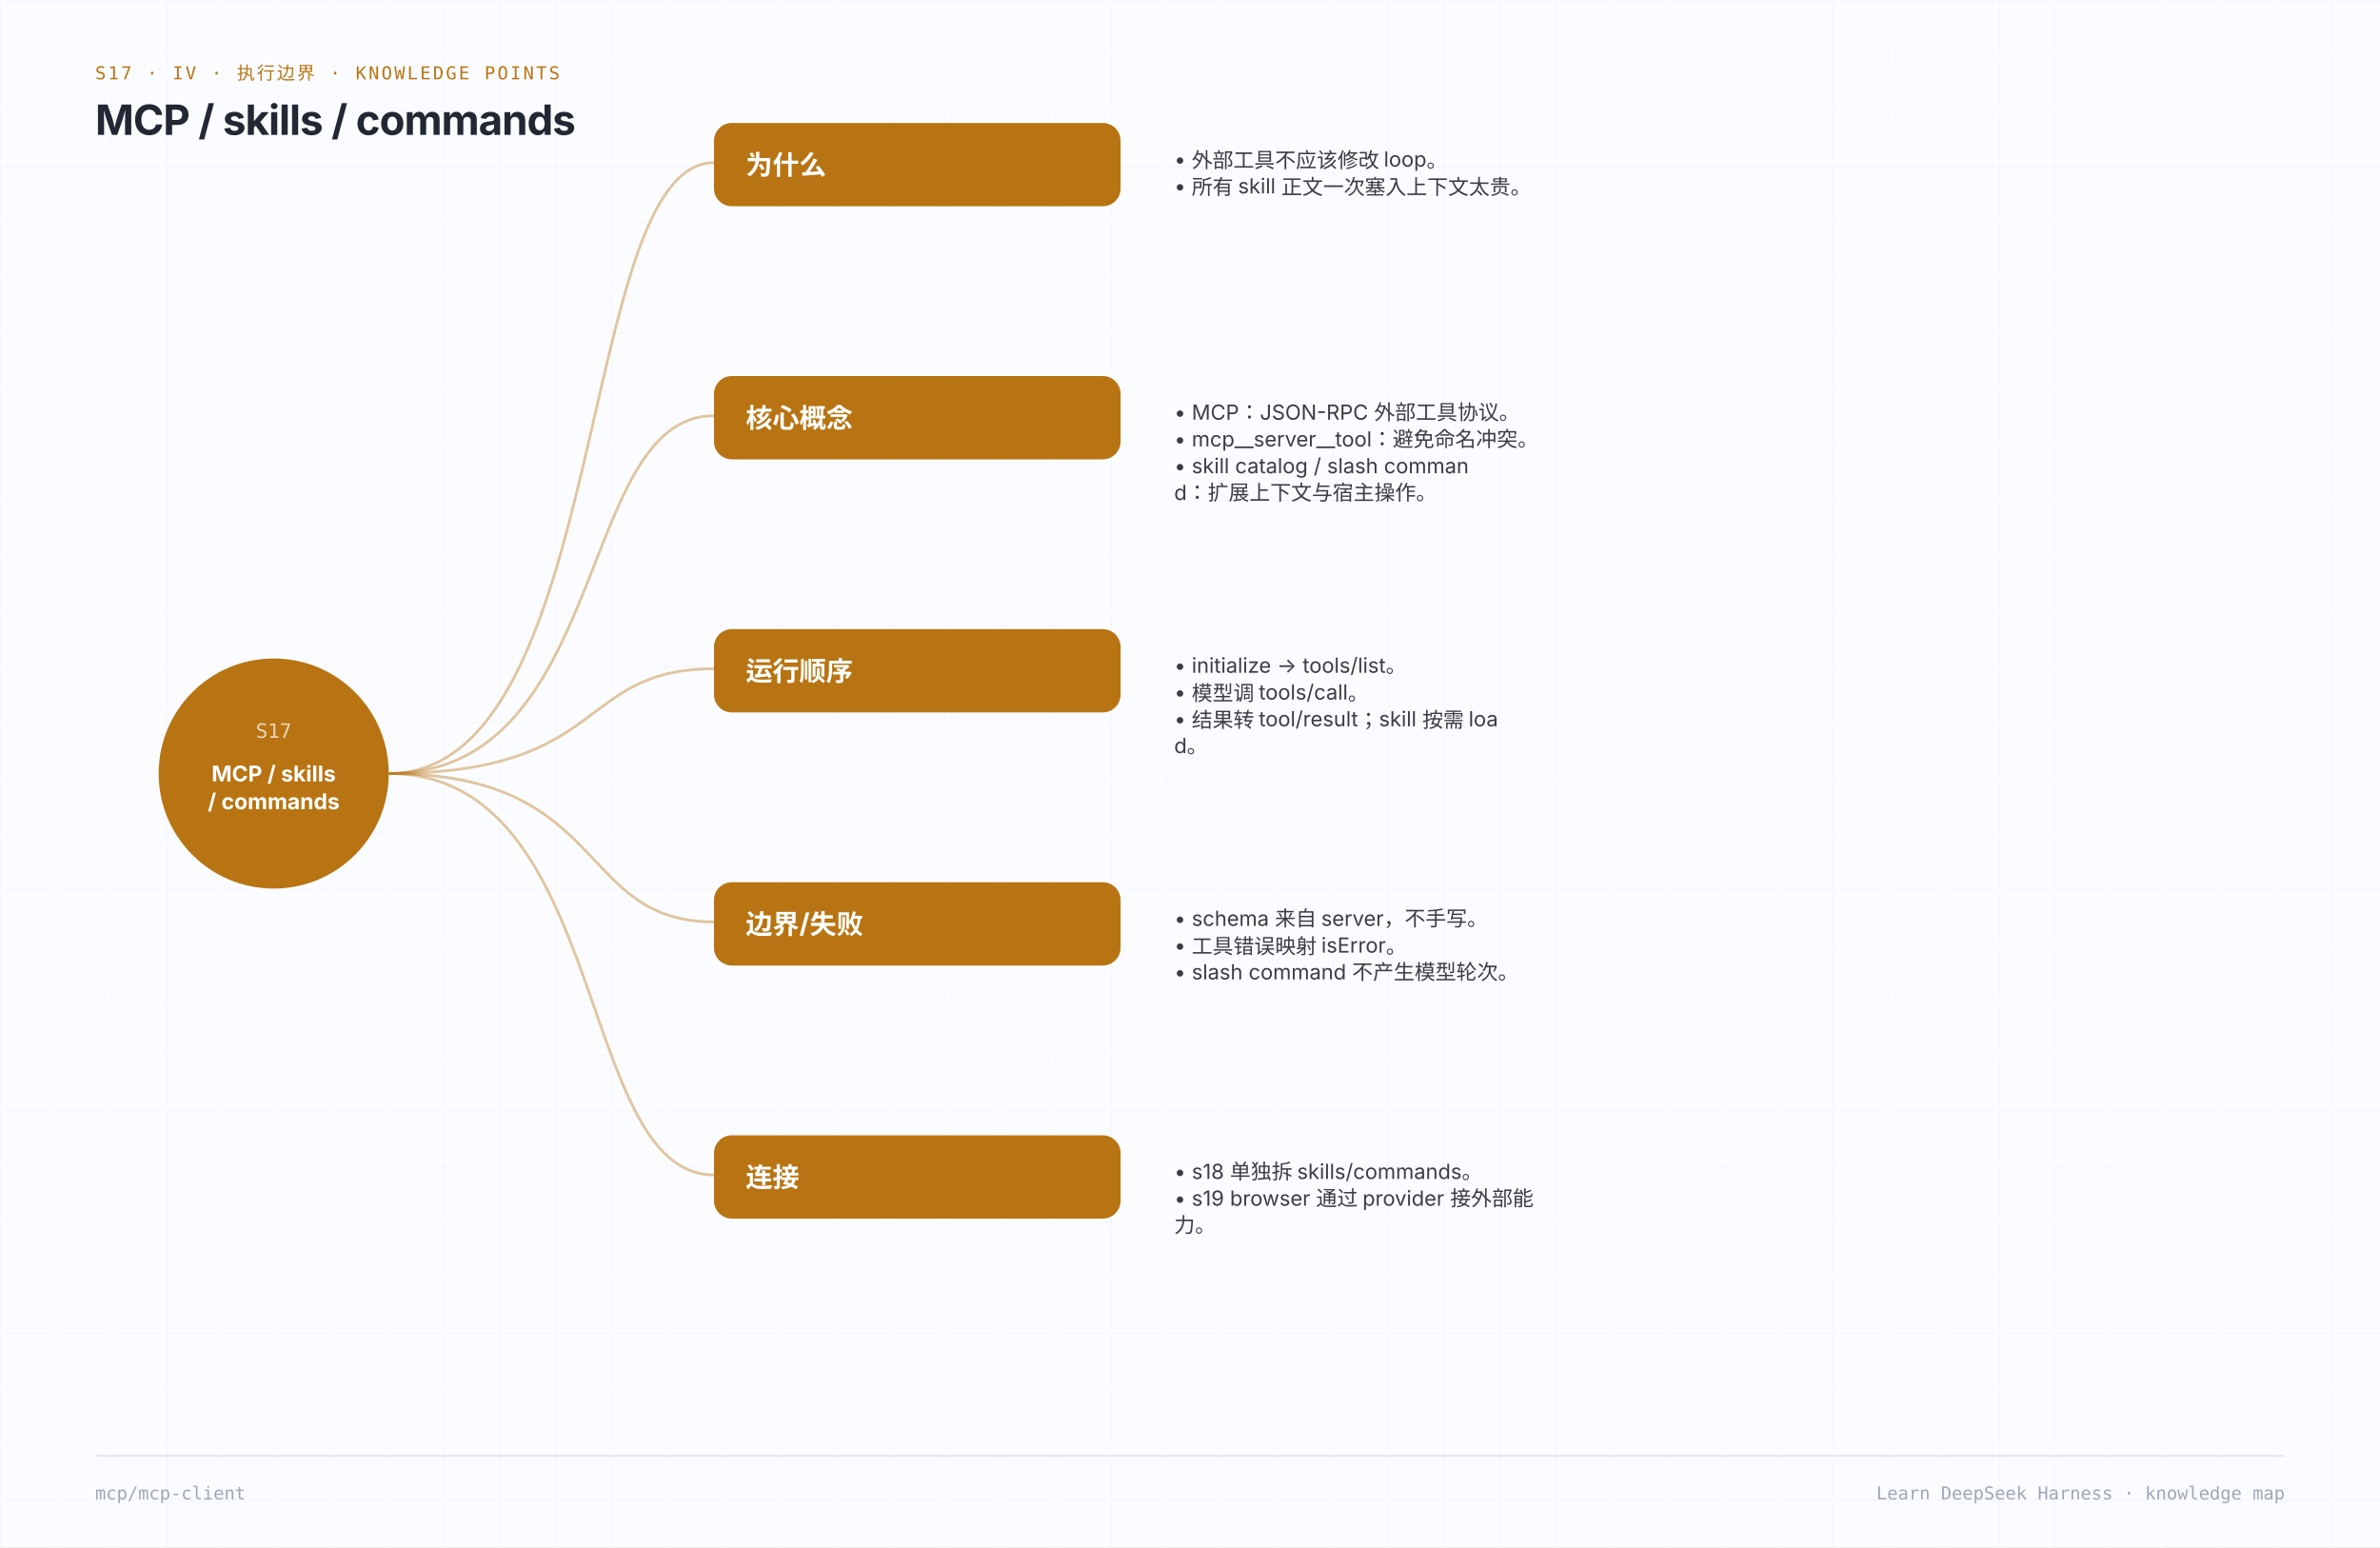
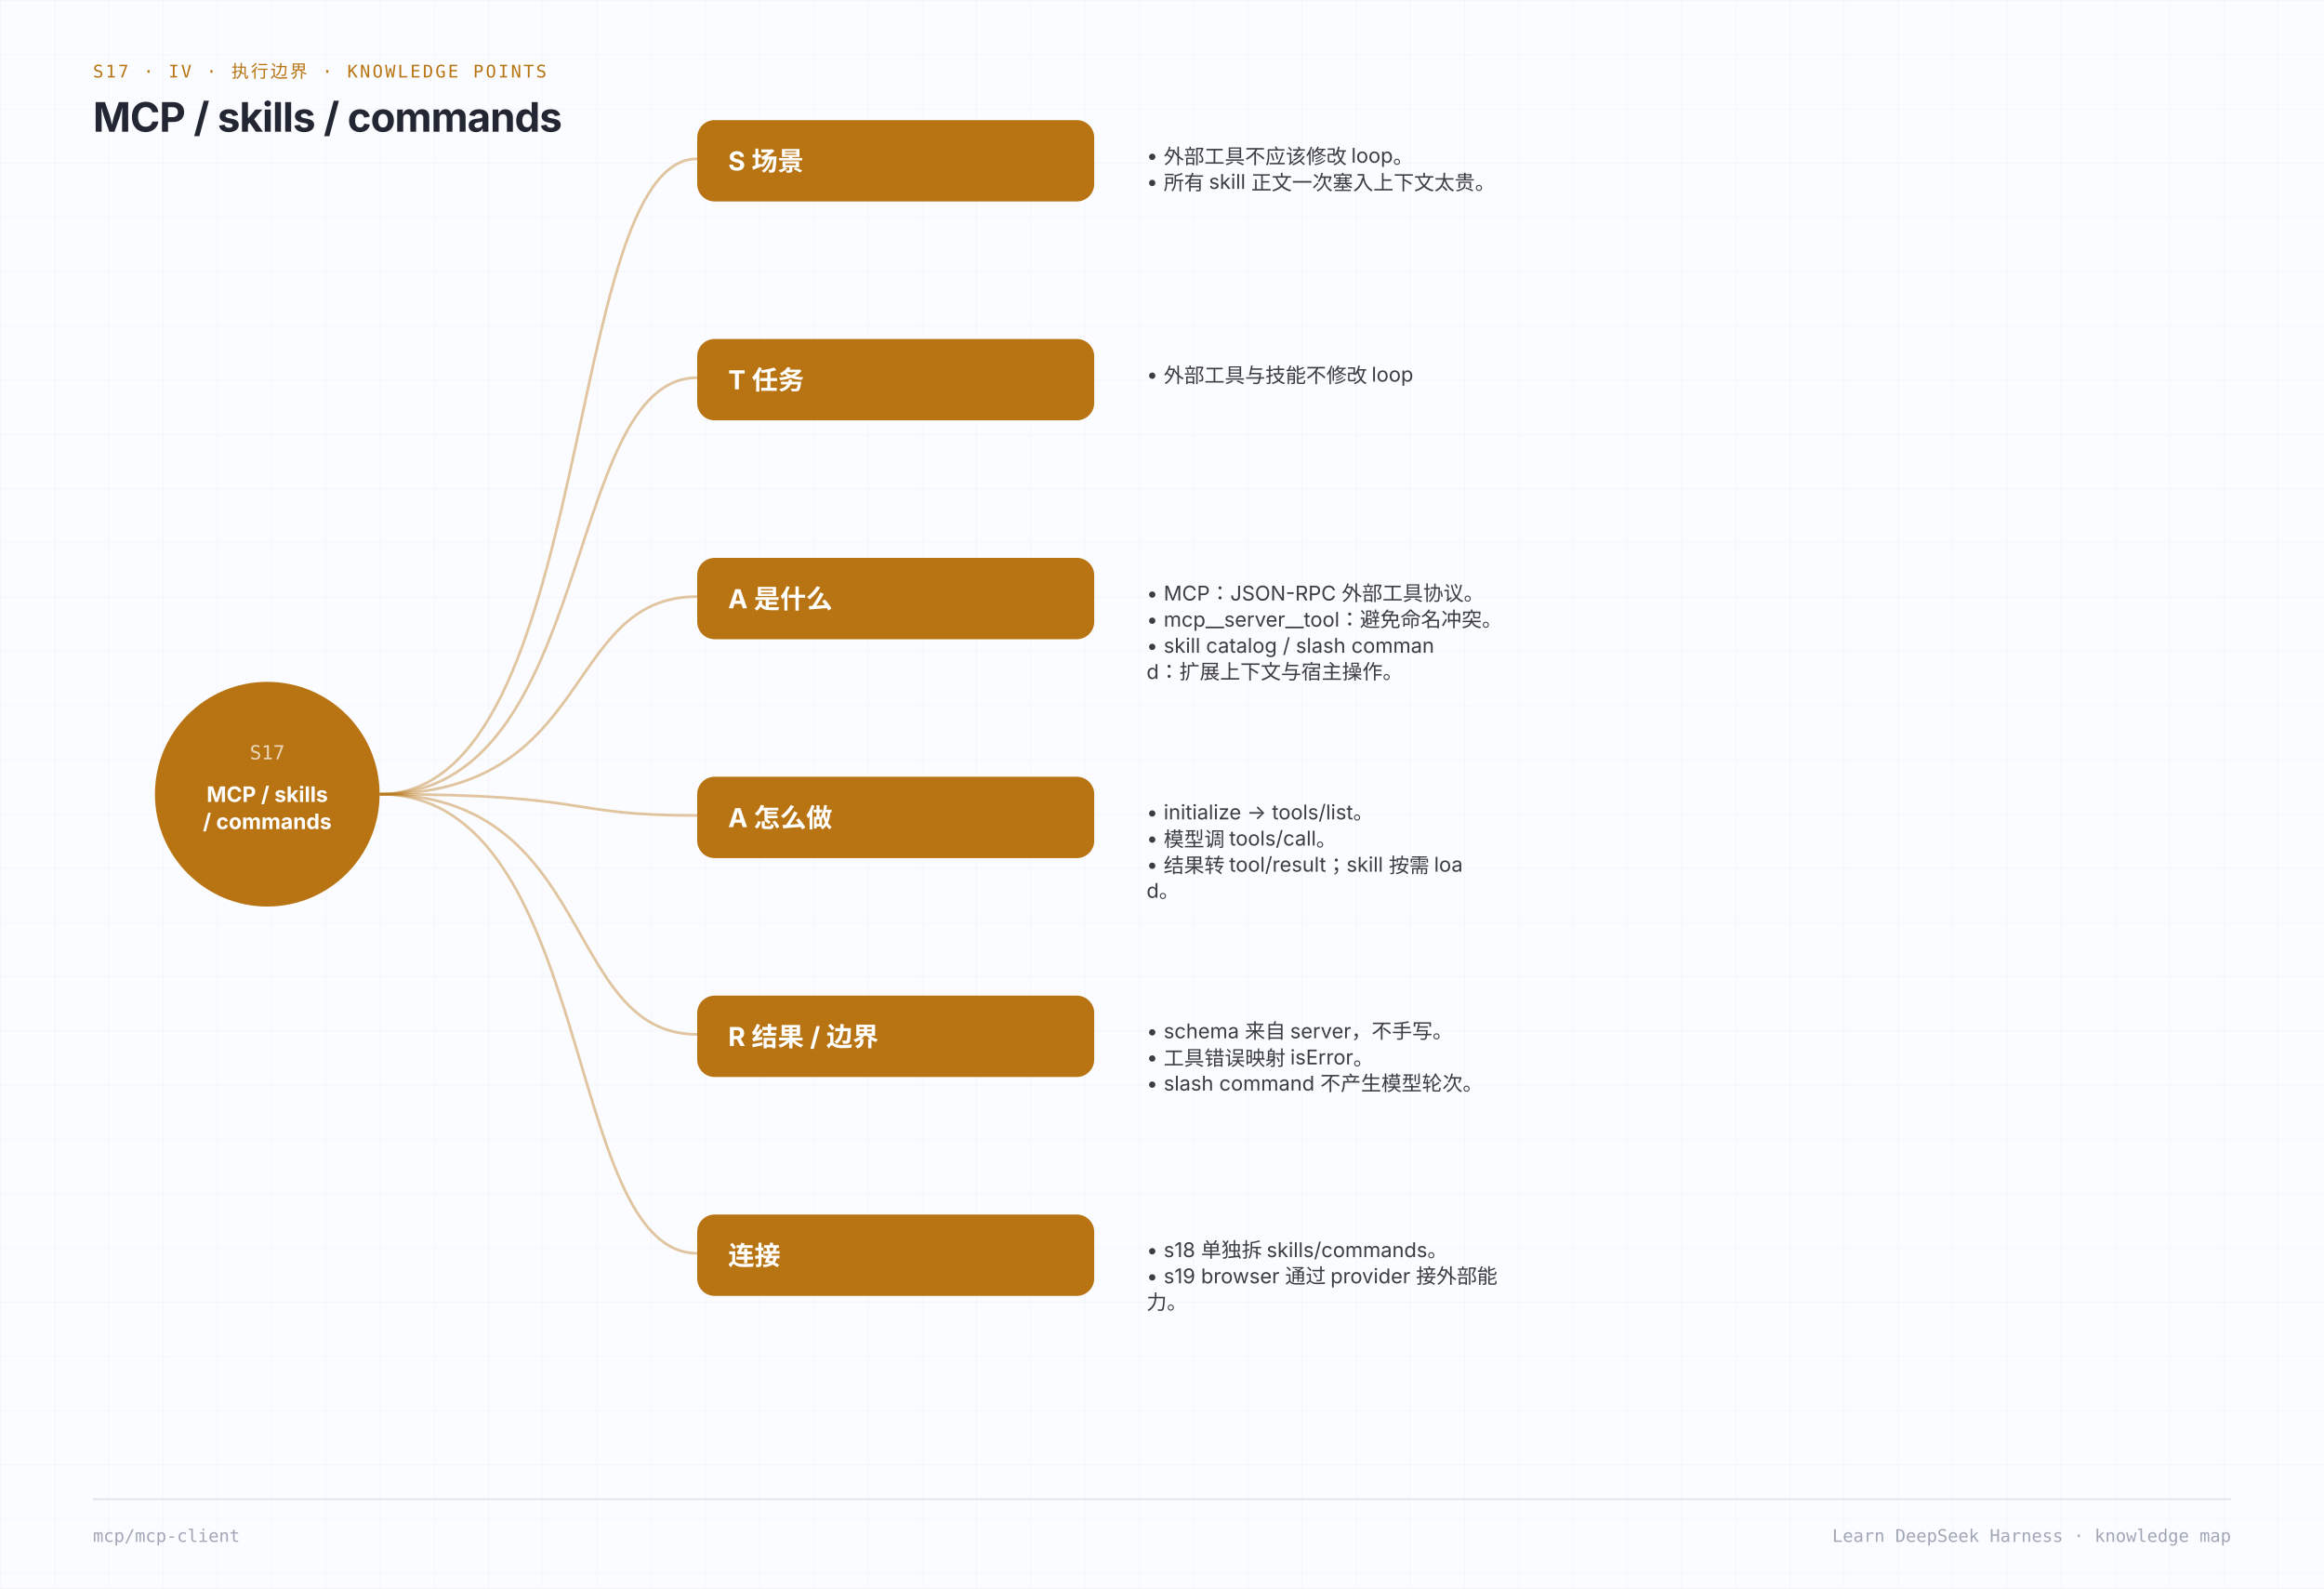
- <svg xmlns="http://www.w3.org/2000/svg" width="1200" height="780" viewBox="0 0 1200 780" role="img" aria-labelledby="title">
+ <svg xmlns="http://www.w3.org/2000/svg" width="1200" height="820" viewBox="0 0 1200 820" role="img" aria-labelledby="title">
  <defs>
    <pattern id="g" width="28" height="28" patternUnits="userSpaceOnUse">
      <path d="M28 0H0V28" fill="none" stroke="#303a63" stroke-opacity=".035" />
    </pattern>
  </defs>
-   <rect width="1200" height="780" fill="#fbfcff" />
-   <rect width="1200" height="780" fill="url(#g)" />
+   <rect width="1200" height="820" fill="#fbfcff" />
+   <rect width="1200" height="820" fill="url(#g)" />
  <text x="48" y="40" font-size="9" letter-spacing=".12em" fill="#b87412" font-family="SFMono-Regular,Consolas,monospace">S17 · IV · 执行边界 · KNOWLEDGE POINTS</text>
  <text x="48" y="68" font-size="21" font-weight="750" fill="#222733" letter-spacing="-.02em" font-family="-apple-system,BlinkMacSystemFont,'Segoe UI','Noto Sans SC',sans-serif">MCP / skills / commands</text>
-   <circle cx="138" cy="390" r="58" fill="#b87412" />
-   <text x="138" y="372" text-anchor="middle" font-size="10" fill="rgba(255,255,255,.7)" font-family="SFMono-Regular,Consolas,monospace">S17</text>
-   <text x="138" y="394" font-size="11" font-weight="700" fill="#fff" text-anchor="middle" font-family="-apple-system,BlinkMacSystemFont,'Segoe UI','Noto Sans SC',sans-serif">MCP / skills</text>
-   <text x="138" y="408" font-size="11" font-weight="700" fill="#fff" text-anchor="middle" font-family="-apple-system,BlinkMacSystemFont,'Segoe UI','Noto Sans SC',sans-serif"> / commands</text>
-   <path d="M196 390 C308 390 290 82 360 82" fill="none" stroke="#b87412" stroke-opacity=".4" stroke-width="1.4" />
+   <circle cx="138" cy="410" r="58" fill="#b87412" />
+   <text x="138" y="392" text-anchor="middle" font-size="10" fill="rgba(255,255,255,.7)" font-family="SFMono-Regular,Consolas,monospace">S17</text>
+   <text x="138" y="414" font-size="11" font-weight="700" fill="#fff" text-anchor="middle" font-family="-apple-system,BlinkMacSystemFont,'Segoe UI','Noto Sans SC',sans-serif">MCP / skills</text>
+   <text x="138" y="428" font-size="11" font-weight="700" fill="#fff" text-anchor="middle" font-family="-apple-system,BlinkMacSystemFont,'Segoe UI','Noto Sans SC',sans-serif"> / commands</text>
+   <path d="M196 410 C308 410 290 82 360 82" fill="none" stroke="#b87412" stroke-opacity=".4" stroke-width="1.4" />
  <rect x="360" y="62" width="205" height="42" rx="9" fill="#b87412" />
-   <text x="376" y="88" font-size="13.5" font-weight="700" fill="#fff" font-family="-apple-system,BlinkMacSystemFont,'Segoe UI','Noto Sans SC',sans-serif">为什么</text>
+   <text x="376" y="88" font-size="13.5" font-weight="700" fill="#fff" font-family="-apple-system,BlinkMacSystemFont,'Segoe UI','Noto Sans SC',sans-serif">S 场景</text>
  <text x="592" y="84" font-size="10.5" font-weight="400" fill="#3c3c43" text-anchor="start" font-family="-apple-system,BlinkMacSystemFont,'Segoe UI','Noto Sans SC',sans-serif">• 外部工具不应该修改 loop。</text>
  <text x="592" y="97.5" font-size="10.5" font-weight="400" fill="#3c3c43" text-anchor="start" font-family="-apple-system,BlinkMacSystemFont,'Segoe UI','Noto Sans SC',sans-serif">• 所有 skill 正文一次塞入上下文太贵。</text>
-   <path d="M196 390 C308 390 290 209.6 360 209.6" fill="none" stroke="#b87412" stroke-opacity=".4" stroke-width="1.4" />
-   <rect x="360" y="189.6" width="205" height="42" rx="9" fill="#b87412" />
-   <text x="376" y="215.6" font-size="13.5" font-weight="700" fill="#fff" font-family="-apple-system,BlinkMacSystemFont,'Segoe UI','Noto Sans SC',sans-serif">核心概念</text>
-   <text x="592" y="211.6" font-size="10.5" font-weight="400" fill="#3c3c43" text-anchor="start" font-family="-apple-system,BlinkMacSystemFont,'Segoe UI','Noto Sans SC',sans-serif">• MCP：JSON-RPC 外部工具协议。</text>
-   <text x="592" y="225.1" font-size="10.5" font-weight="400" fill="#3c3c43" text-anchor="start" font-family="-apple-system,BlinkMacSystemFont,'Segoe UI','Noto Sans SC',sans-serif">• mcp__server__tool：避免命名冲突。</text>
-   <text x="592" y="238.6" font-size="10.5" font-weight="400" fill="#3c3c43" text-anchor="start" font-family="-apple-system,BlinkMacSystemFont,'Segoe UI','Noto Sans SC',sans-serif">• skill catalog / slash comman</text>
-   <text x="592" y="252.1" font-size="10.5" font-weight="400" fill="#3c3c43" text-anchor="start" font-family="-apple-system,BlinkMacSystemFont,'Segoe UI','Noto Sans SC',sans-serif">  d：扩展上下文与宿主操作。</text>
-   <path d="M196 390 C308 390 290 337.2 360 337.2" fill="none" stroke="#b87412" stroke-opacity=".4" stroke-width="1.4" />
-   <rect x="360" y="317.2" width="205" height="42" rx="9" fill="#b87412" />
-   <text x="376" y="343.2" font-size="13.5" font-weight="700" fill="#fff" font-family="-apple-system,BlinkMacSystemFont,'Segoe UI','Noto Sans SC',sans-serif">运行顺序</text>
-   <text x="592" y="339.2" font-size="10.5" font-weight="400" fill="#3c3c43" text-anchor="start" font-family="-apple-system,BlinkMacSystemFont,'Segoe UI','Noto Sans SC',sans-serif">• initialize → tools/list。</text>
-   <text x="592" y="352.7" font-size="10.5" font-weight="400" fill="#3c3c43" text-anchor="start" font-family="-apple-system,BlinkMacSystemFont,'Segoe UI','Noto Sans SC',sans-serif">• 模型调 tools/call。</text>
-   <text x="592" y="366.2" font-size="10.5" font-weight="400" fill="#3c3c43" text-anchor="start" font-family="-apple-system,BlinkMacSystemFont,'Segoe UI','Noto Sans SC',sans-serif">• 结果转 tool/result；skill 按需 loa</text>
-   <text x="592" y="379.7" font-size="10.5" font-weight="400" fill="#3c3c43" text-anchor="start" font-family="-apple-system,BlinkMacSystemFont,'Segoe UI','Noto Sans SC',sans-serif">  d。</text>
-   <path d="M196 390 C308 390 290 464.8 360 464.8" fill="none" stroke="#b87412" stroke-opacity=".4" stroke-width="1.4" />
-   <rect x="360" y="444.8" width="205" height="42" rx="9" fill="#b87412" />
-   <text x="376" y="470.8" font-size="13.5" font-weight="700" fill="#fff" font-family="-apple-system,BlinkMacSystemFont,'Segoe UI','Noto Sans SC',sans-serif">边界/失败</text>
-   <text x="592" y="466.8" font-size="10.5" font-weight="400" fill="#3c3c43" text-anchor="start" font-family="-apple-system,BlinkMacSystemFont,'Segoe UI','Noto Sans SC',sans-serif">• schema 来自 server，不手写。</text>
-   <text x="592" y="480.3" font-size="10.5" font-weight="400" fill="#3c3c43" text-anchor="start" font-family="-apple-system,BlinkMacSystemFont,'Segoe UI','Noto Sans SC',sans-serif">• 工具错误映射 isError。</text>
-   <text x="592" y="493.8" font-size="10.5" font-weight="400" fill="#3c3c43" text-anchor="start" font-family="-apple-system,BlinkMacSystemFont,'Segoe UI','Noto Sans SC',sans-serif">• slash command 不产生模型轮次。</text>
-   <path d="M196 390 C308 390 290 592.4 360 592.4" fill="none" stroke="#b87412" stroke-opacity=".4" stroke-width="1.4" />
-   <rect x="360" y="572.4" width="205" height="42" rx="9" fill="#b87412" />
-   <text x="376" y="598.4" font-size="13.5" font-weight="700" fill="#fff" font-family="-apple-system,BlinkMacSystemFont,'Segoe UI','Noto Sans SC',sans-serif">连接</text>
-   <text x="592" y="594.4" font-size="10.5" font-weight="400" fill="#3c3c43" text-anchor="start" font-family="-apple-system,BlinkMacSystemFont,'Segoe UI','Noto Sans SC',sans-serif">• s18 单独拆 skills/commands。</text>
-   <text x="592" y="607.9" font-size="10.5" font-weight="400" fill="#3c3c43" text-anchor="start" font-family="-apple-system,BlinkMacSystemFont,'Segoe UI','Noto Sans SC',sans-serif">• s19 browser 通过 provider 接外部能</text>
-   <text x="592" y="621.4" font-size="10.5" font-weight="400" fill="#3c3c43" text-anchor="start" font-family="-apple-system,BlinkMacSystemFont,'Segoe UI','Noto Sans SC',sans-serif">  力。</text>
-   <line x1="48" y1="734" x2="1152" y2="734" stroke="#e3e6ef" />
-   <text x="48" y="756" font-size="9" fill="#a0a6b6" font-family="SFMono-Regular,Consolas,monospace">mcp/mcp-client</text>
-   <text x="1152" y="756" text-anchor="end" font-size="9" fill="#a0a6b6" font-family="SFMono-Regular,Consolas,monospace">Learn DeepSeek Harness · knowledge map</text>
+   <path d="M196 410 C308 410 290 195 360 195" fill="none" stroke="#b87412" stroke-opacity=".4" stroke-width="1.4" />
+   <rect x="360" y="175" width="205" height="42" rx="9" fill="#b87412" />
+   <text x="376" y="201" font-size="13.5" font-weight="700" fill="#fff" font-family="-apple-system,BlinkMacSystemFont,'Segoe UI','Noto Sans SC',sans-serif">T 任务</text>
+   <text x="592" y="197" font-size="10.5" font-weight="400" fill="#3c3c43" text-anchor="start" font-family="-apple-system,BlinkMacSystemFont,'Segoe UI','Noto Sans SC',sans-serif">• 外部工具与技能不修改 loop</text>
+   <path d="M196 410 C308 410 290 308 360 308" fill="none" stroke="#b87412" stroke-opacity=".4" stroke-width="1.4" />
+   <rect x="360" y="288" width="205" height="42" rx="9" fill="#b87412" />
+   <text x="376" y="314" font-size="13.5" font-weight="700" fill="#fff" font-family="-apple-system,BlinkMacSystemFont,'Segoe UI','Noto Sans SC',sans-serif">A 是什么</text>
+   <text x="592" y="310" font-size="10.5" font-weight="400" fill="#3c3c43" text-anchor="start" font-family="-apple-system,BlinkMacSystemFont,'Segoe UI','Noto Sans SC',sans-serif">• MCP：JSON-RPC 外部工具协议。</text>
+   <text x="592" y="323.5" font-size="10.5" font-weight="400" fill="#3c3c43" text-anchor="start" font-family="-apple-system,BlinkMacSystemFont,'Segoe UI','Noto Sans SC',sans-serif">• mcp__server__tool：避免命名冲突。</text>
+   <text x="592" y="337" font-size="10.5" font-weight="400" fill="#3c3c43" text-anchor="start" font-family="-apple-system,BlinkMacSystemFont,'Segoe UI','Noto Sans SC',sans-serif">• skill catalog / slash comman</text>
+   <text x="592" y="350.5" font-size="10.5" font-weight="400" fill="#3c3c43" text-anchor="start" font-family="-apple-system,BlinkMacSystemFont,'Segoe UI','Noto Sans SC',sans-serif">  d：扩展上下文与宿主操作。</text>
+   <path d="M196 410 C308 410 290 421 360 421" fill="none" stroke="#b87412" stroke-opacity=".4" stroke-width="1.4" />
+   <rect x="360" y="401" width="205" height="42" rx="9" fill="#b87412" />
+   <text x="376" y="427" font-size="13.5" font-weight="700" fill="#fff" font-family="-apple-system,BlinkMacSystemFont,'Segoe UI','Noto Sans SC',sans-serif">A 怎么做</text>
+   <text x="592" y="423" font-size="10.5" font-weight="400" fill="#3c3c43" text-anchor="start" font-family="-apple-system,BlinkMacSystemFont,'Segoe UI','Noto Sans SC',sans-serif">• initialize → tools/list。</text>
+   <text x="592" y="436.5" font-size="10.5" font-weight="400" fill="#3c3c43" text-anchor="start" font-family="-apple-system,BlinkMacSystemFont,'Segoe UI','Noto Sans SC',sans-serif">• 模型调 tools/call。</text>
+   <text x="592" y="450" font-size="10.5" font-weight="400" fill="#3c3c43" text-anchor="start" font-family="-apple-system,BlinkMacSystemFont,'Segoe UI','Noto Sans SC',sans-serif">• 结果转 tool/result；skill 按需 loa</text>
+   <text x="592" y="463.5" font-size="10.5" font-weight="400" fill="#3c3c43" text-anchor="start" font-family="-apple-system,BlinkMacSystemFont,'Segoe UI','Noto Sans SC',sans-serif">  d。</text>
+   <path d="M196 410 C308 410 290 534 360 534" fill="none" stroke="#b87412" stroke-opacity=".4" stroke-width="1.4" />
+   <rect x="360" y="514" width="205" height="42" rx="9" fill="#b87412" />
+   <text x="376" y="540" font-size="13.5" font-weight="700" fill="#fff" font-family="-apple-system,BlinkMacSystemFont,'Segoe UI','Noto Sans SC',sans-serif">R 结果 / 边界</text>
+   <text x="592" y="536" font-size="10.5" font-weight="400" fill="#3c3c43" text-anchor="start" font-family="-apple-system,BlinkMacSystemFont,'Segoe UI','Noto Sans SC',sans-serif">• schema 来自 server，不手写。</text>
+   <text x="592" y="549.5" font-size="10.5" font-weight="400" fill="#3c3c43" text-anchor="start" font-family="-apple-system,BlinkMacSystemFont,'Segoe UI','Noto Sans SC',sans-serif">• 工具错误映射 isError。</text>
+   <text x="592" y="563" font-size="10.5" font-weight="400" fill="#3c3c43" text-anchor="start" font-family="-apple-system,BlinkMacSystemFont,'Segoe UI','Noto Sans SC',sans-serif">• slash command 不产生模型轮次。</text>
+   <path d="M196 410 C308 410 290 647 360 647" fill="none" stroke="#b87412" stroke-opacity=".4" stroke-width="1.4" />
+   <rect x="360" y="627" width="205" height="42" rx="9" fill="#b87412" />
+   <text x="376" y="653" font-size="13.5" font-weight="700" fill="#fff" font-family="-apple-system,BlinkMacSystemFont,'Segoe UI','Noto Sans SC',sans-serif">连接</text>
+   <text x="592" y="649" font-size="10.5" font-weight="400" fill="#3c3c43" text-anchor="start" font-family="-apple-system,BlinkMacSystemFont,'Segoe UI','Noto Sans SC',sans-serif">• s18 单独拆 skills/commands。</text>
+   <text x="592" y="662.5" font-size="10.5" font-weight="400" fill="#3c3c43" text-anchor="start" font-family="-apple-system,BlinkMacSystemFont,'Segoe UI','Noto Sans SC',sans-serif">• s19 browser 通过 provider 接外部能</text>
+   <text x="592" y="676" font-size="10.5" font-weight="400" fill="#3c3c43" text-anchor="start" font-family="-apple-system,BlinkMacSystemFont,'Segoe UI','Noto Sans SC',sans-serif">  力。</text>
+   <line x1="48" y1="774" x2="1152" y2="774" stroke="#e3e6ef" />
+   <text x="48" y="796" font-size="9" fill="#a0a6b6" font-family="SFMono-Regular,Consolas,monospace">mcp/mcp-client</text>
+   <text x="1152" y="796" text-anchor="end" font-size="9" fill="#a0a6b6" font-family="SFMono-Regular,Consolas,monospace">Learn DeepSeek Harness · knowledge map</text>
</svg>
